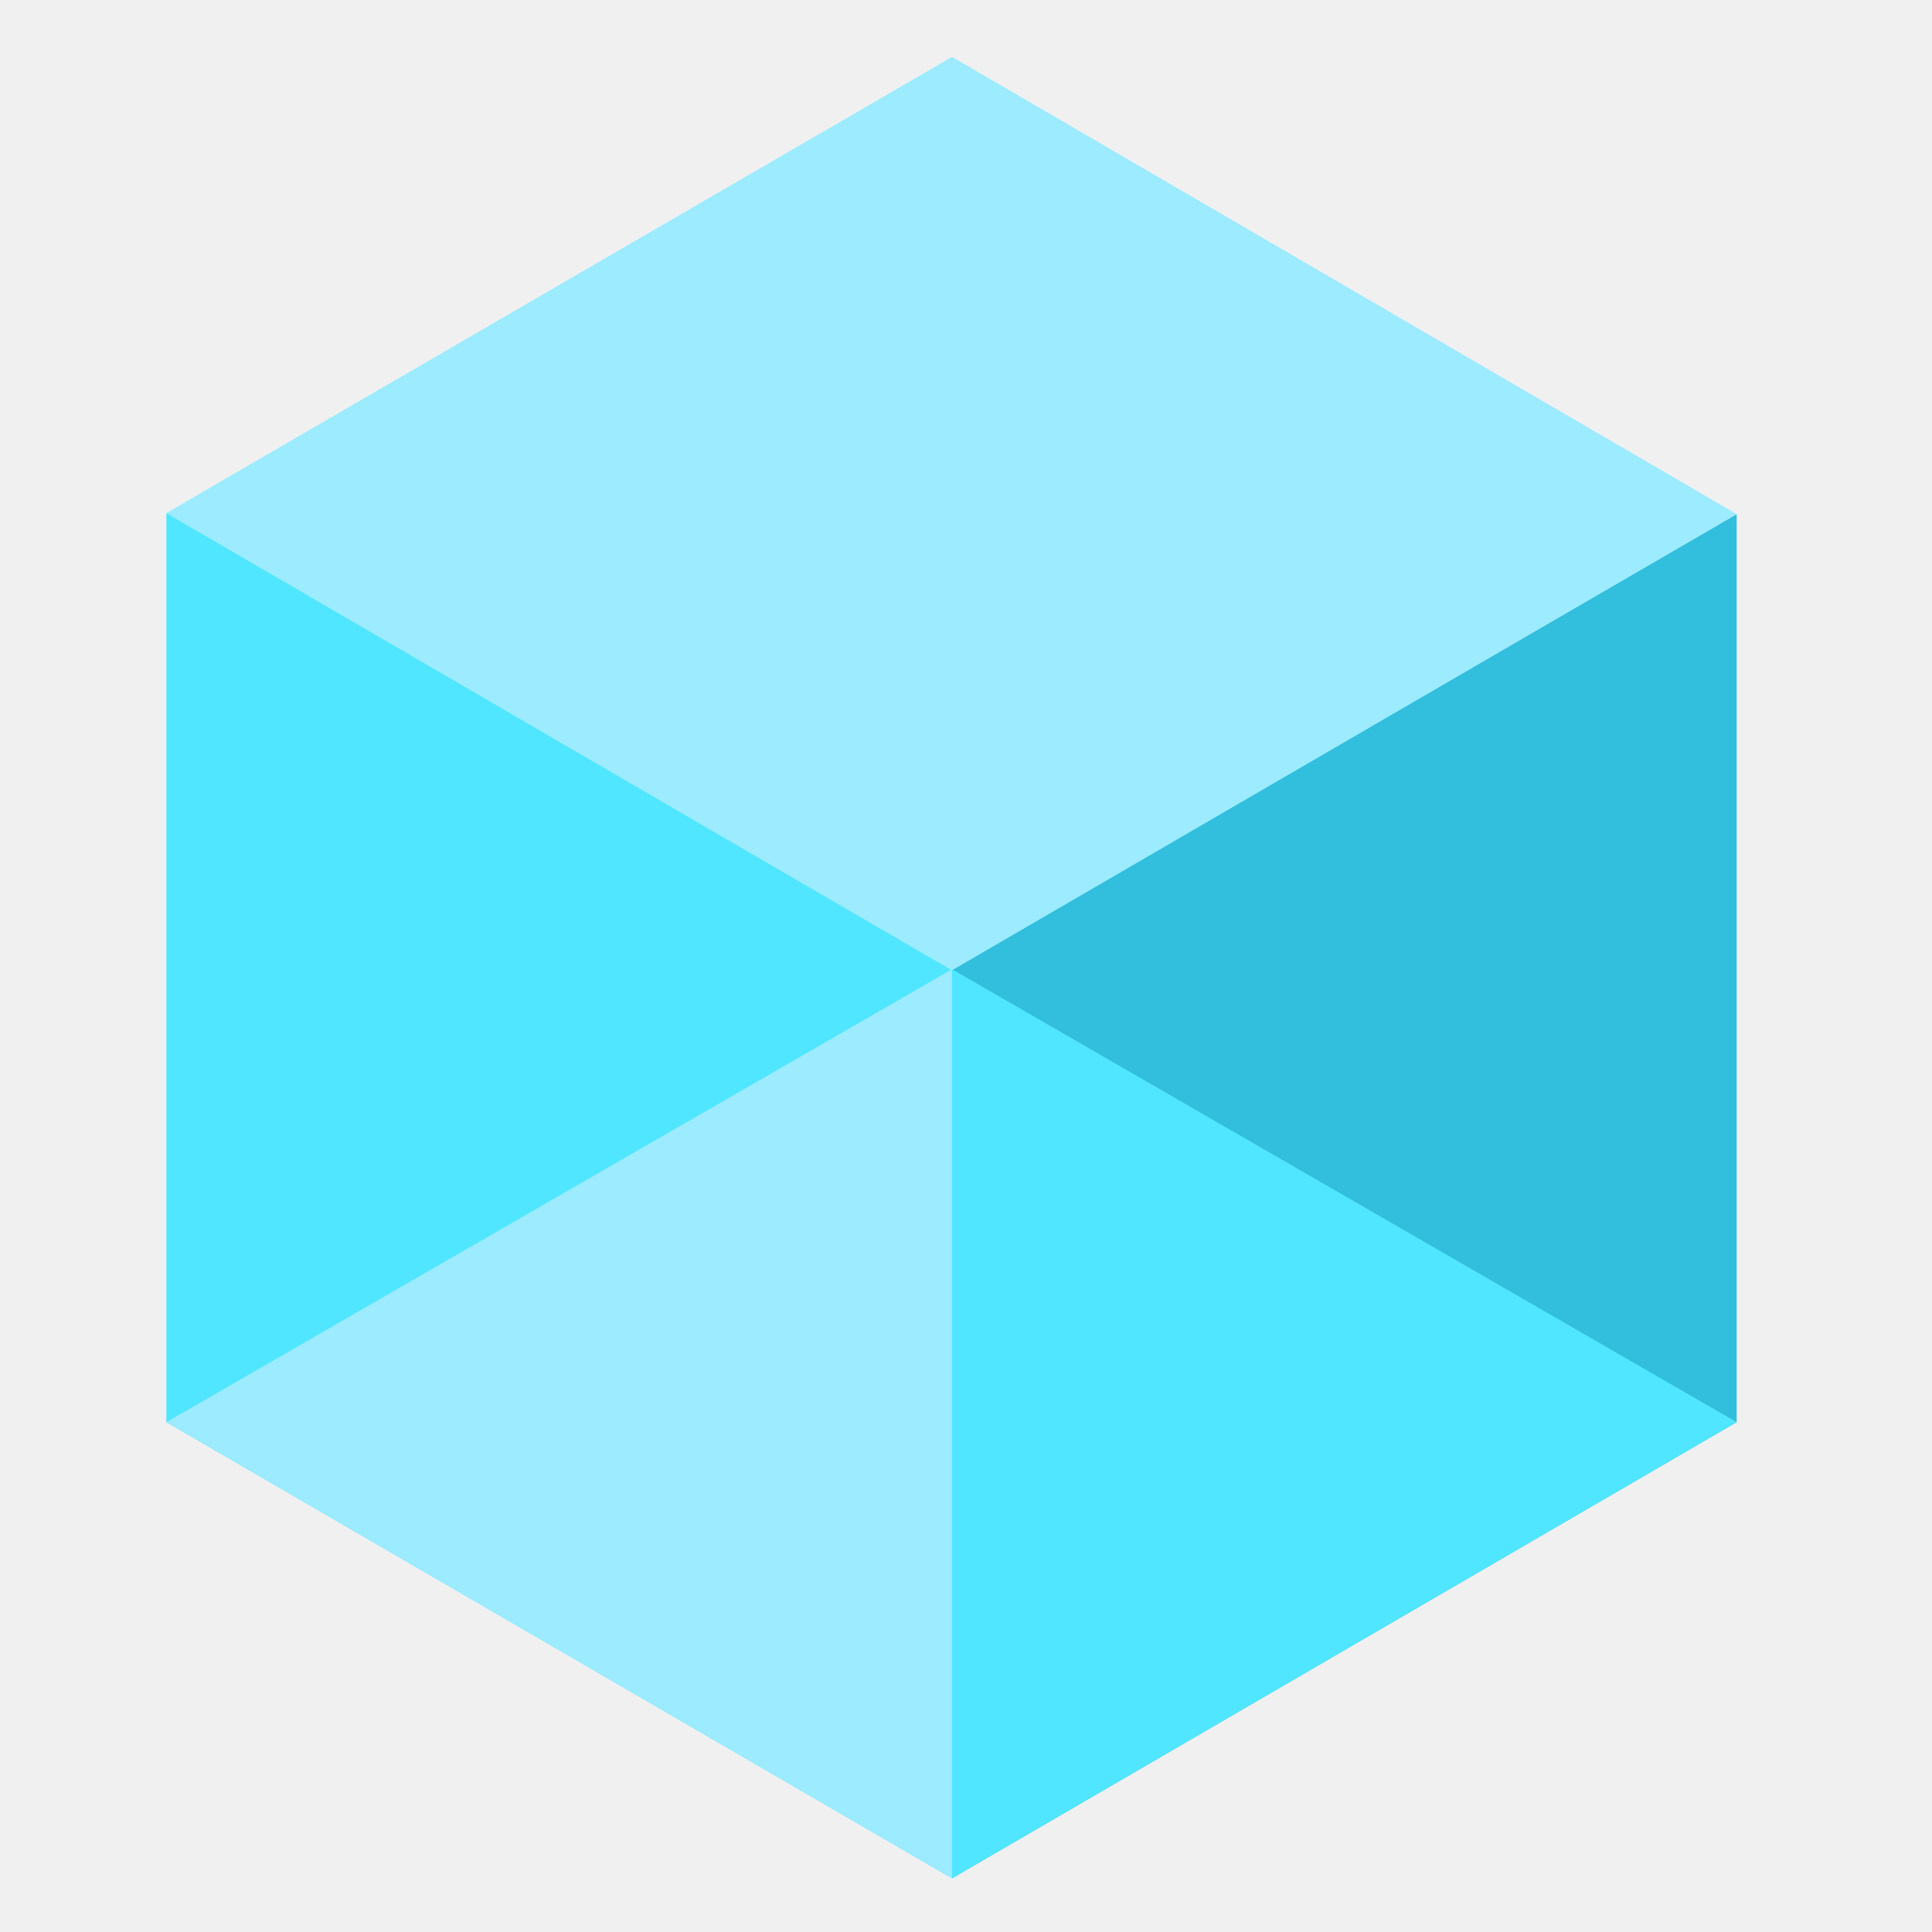
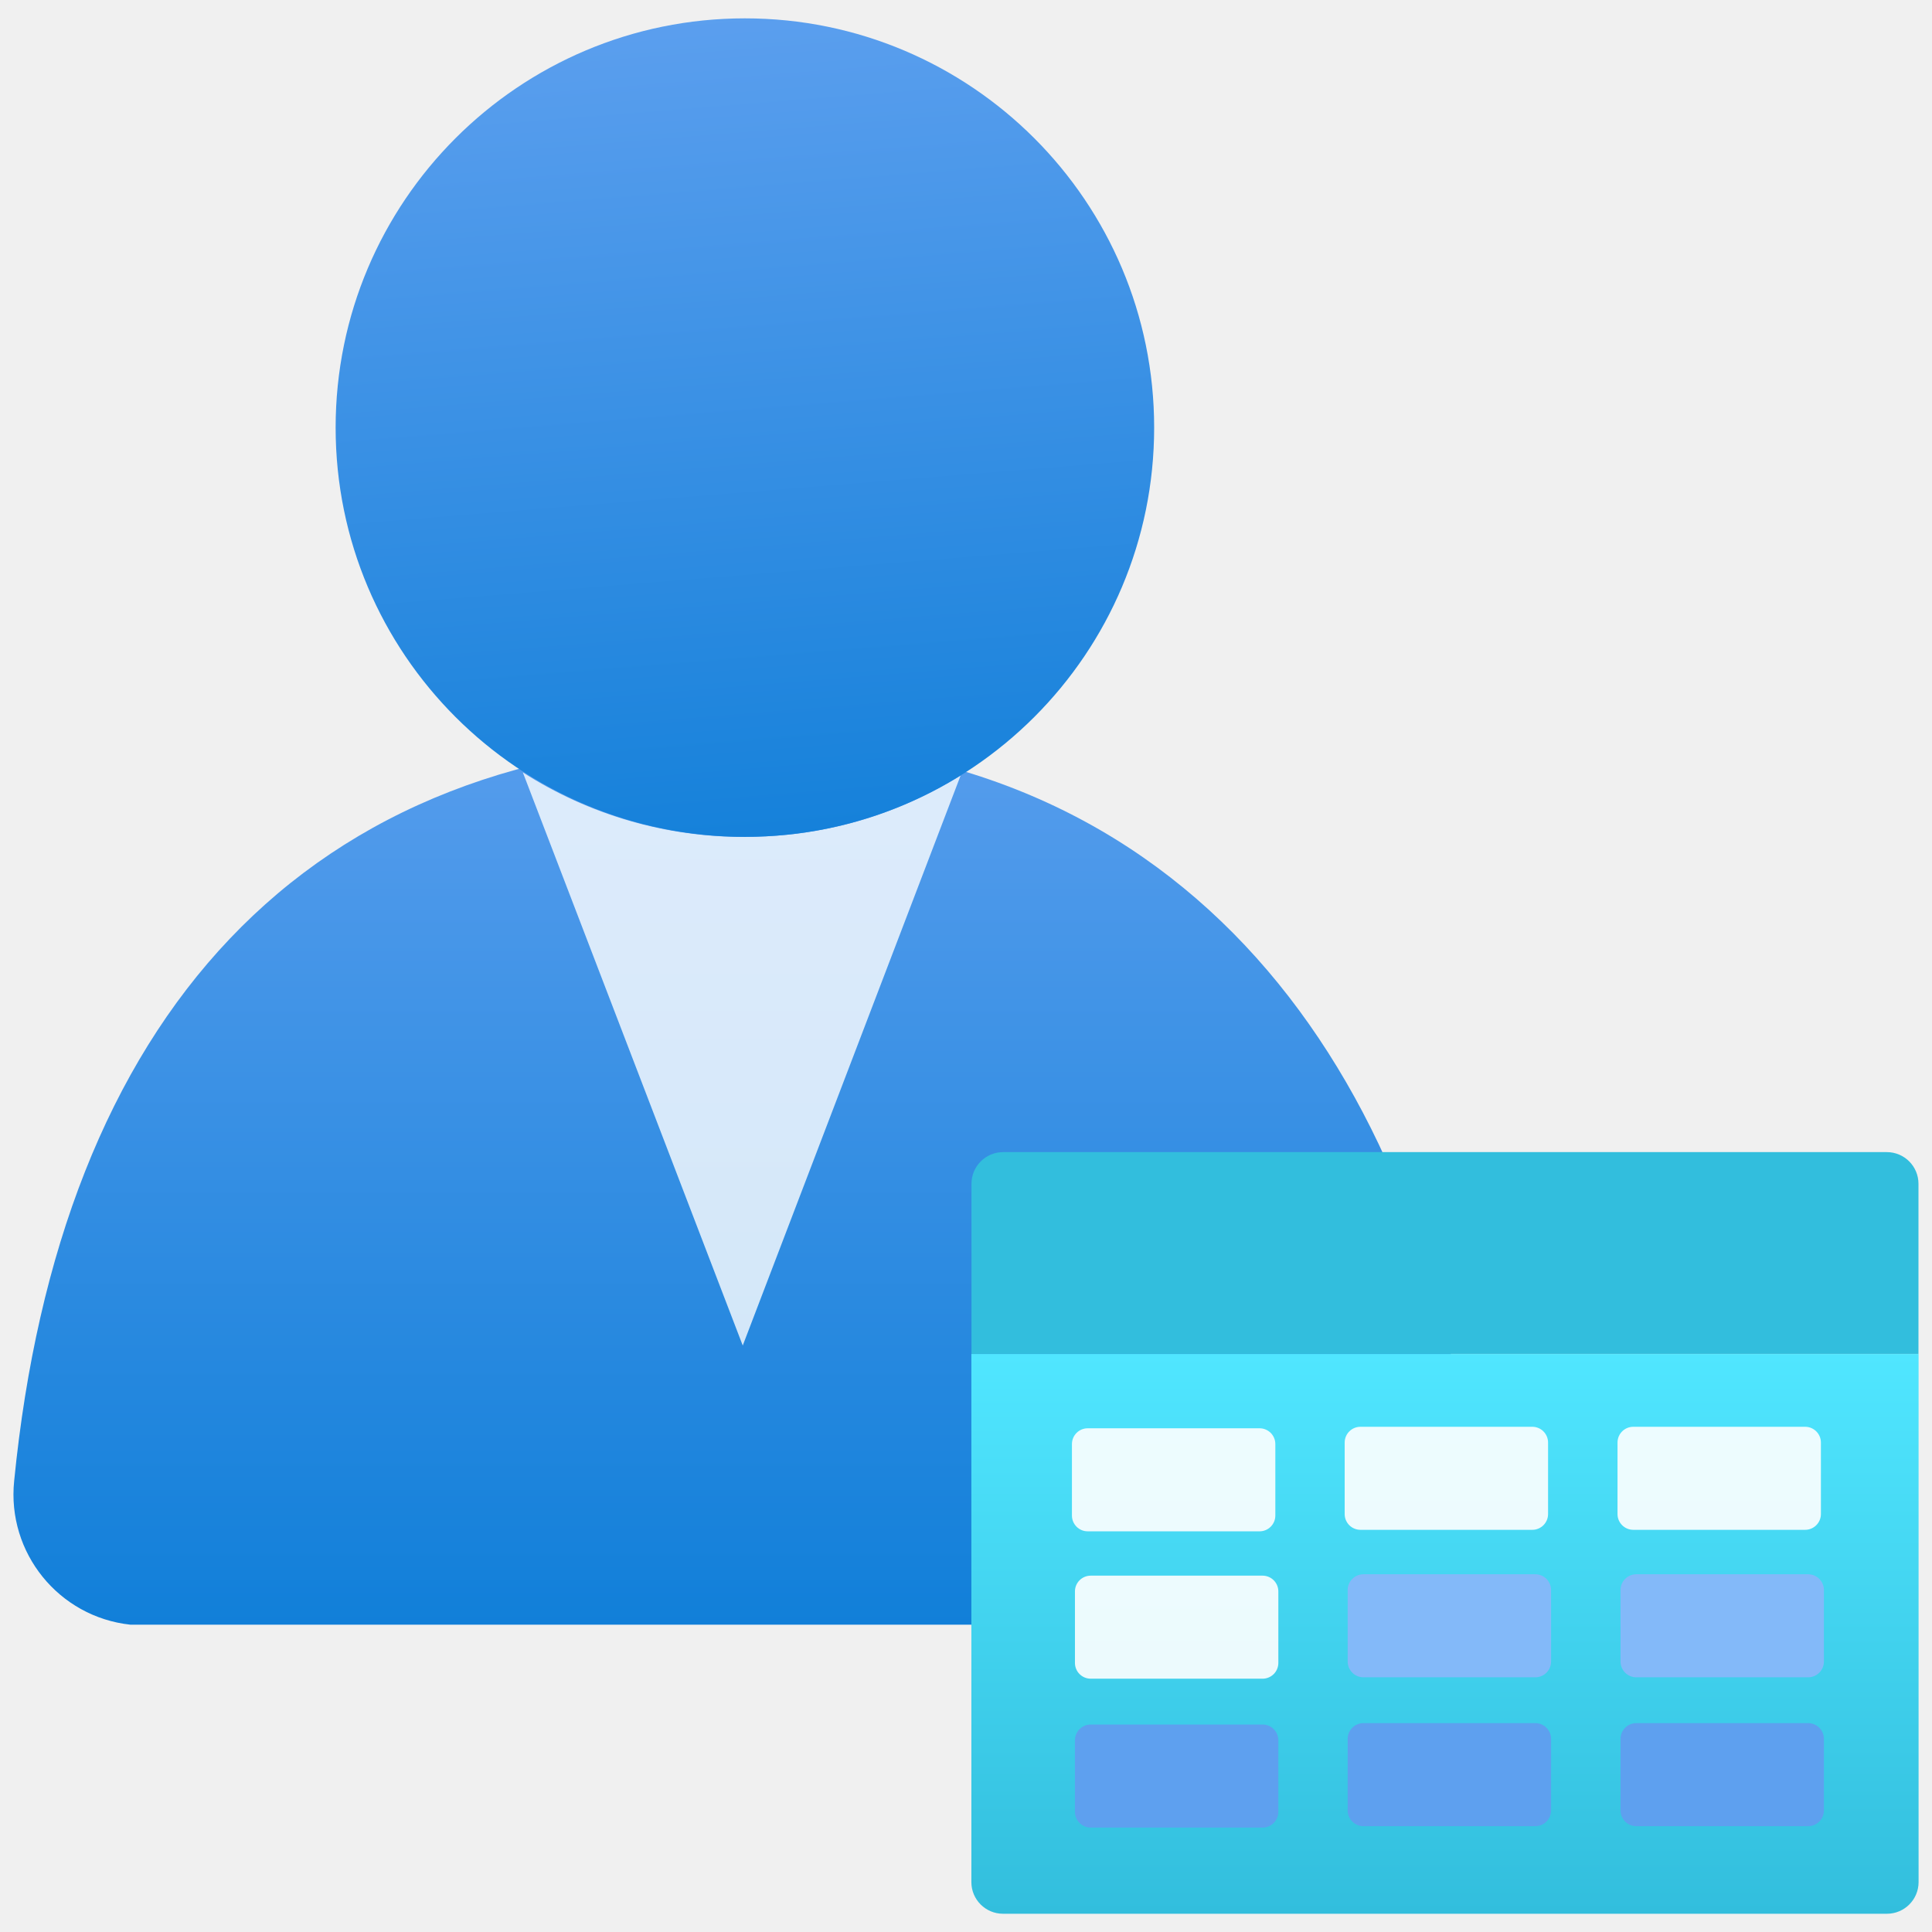
<svg xmlns="http://www.w3.org/2000/svg" viewBox="0 0 18 18" class="msportalfx-svg-placeholder" role="presentation" focusable="false">
  <g>
-     <path fill="#32bedd" d="M16.18 4.79v8.46L8.87 17.5V9.03l7.31-4.24z" />
-     <path fill="#9cebff" d="M16.18 4.79 8.87 9.04 1.55 4.78 8.87.53l7.31 4.26z" />
-     <path fill="#50e6ff" d="M8.87 9.04v8.46l-7.32-4.25V4.78l7.32 4.26z" />
-     <path fill="#9cebff" d="m1.55 13.25 7.32-4.22v8.47l-7.32-4.25z" />
-     <path fill="#50e6ff" d="M16.18 13.25 8.87 9.03v8.47l7.31-4.25z" />
+     <defs>
+       <linearGradient id="1718b376-b696-46e0-87e3-230101cf2cc5" x1="303.927" y1="321.276" x2="303.927" y2="309.974" gradientTransform="matrix(1 0 0 -1 -297 327.161)" gradientUnits="userSpaceOnUse">
+         <stop offset="0" stop-color="#5ea0ef" />
+         <stop offset="1" stop-color="#0078d4" />
+       </linearGradient>
+       <linearGradient id="50e1625d-2db9-4984-842c-b3fe56d4f2f1" x1="303.605" y1="327.325" x2="304.433" y2="317.068" gradientTransform="matrix(1 0 0 -1 -297 327.161)" gradientUnits="userSpaceOnUse">
+         <stop offset="0" stop-color="#5ea0ef" />
+         <stop offset="1" stop-color="#0078d4" />
+       </linearGradient>
+       <linearGradient id="43a5049c-aa66-42d1-8e6a-432421639310" x1="310.463" y1="309.331" x2="310.463" y2="314.546" gradientTransform="matrix(1 0 0 -1 -297 327.161)" gradientUnits="userSpaceOnUse">
+         <stop offset="0" stop-color="#32bedd" />
+         <stop offset="1" stop-color="#50e6ff" />
+       </linearGradient>
+     </defs>
+     <path d="M12.516 15.147a1.193 1.193 0 0 0 1.212-1.153v-.197C13.245 9.994 11.078 6.9 6.939 6.9S.555 9.521.132 13.797a1.221 1.221 0 0 0 1.084 1.34h11.301v.01Z" fill="url(#1718b376-b696-46e0-87e3-230101cf2cc5)" />
+     <path d="M6.94 7.797a3.802 3.802 0 0 1-2.069-.601l2.049 5.34 2.03-5.311a3.77 3.77 0 0 1-2.01.571Z" opacity=".8" class="msportalfx-svg-c01" />
+     <circle cx="6.94" cy="3.984" r="3.813" fill="url(#50e1625d-2db9-4984-842c-b3fe56d4f2f1)" />
+     <path d="M9.05 12.615h8.825v4.92a.295.295 0 0 1-.295.295H9.345a.295.295 0 0 1-.295-.295v-4.92Z" fill="url(#43a5049c-aa66-42d1-8e6a-432421639310)" />
+     <path d="M9.347 10.734h8.232c.163 0 .295.132.295.295v1.585H9.051v-1.585c0-.163.132-.295.295-.295h.002Z" fill="#32bedd" />
+     <rect x="9.987" y="13.307" width="1.895" height=".96" rx=".147" ry=".147" opacity=".9" class="msportalfx-svg-c01" />
+     <rect x="12.528" y="13.293" width="1.895" height=".96" rx=".147" ry=".147" opacity=".9" class="msportalfx-svg-c01" />
+     <rect x="15.07" y="13.293" width="1.895" height=".96" rx=".147" ry=".147" opacity=".9" class="msportalfx-svg-c01" />
+     <rect x="10.015" y="14.68" width="1.895" height=".96" rx=".147" ry=".147" opacity=".9" class="msportalfx-svg-c01" />
+     <rect x="12.556" y="14.667" width="1.895" height=".96" rx=".147" ry=".147" fill="#83b9f9" />
+     <rect x="15.098" y="14.667" width="1.895" height=".96" rx=".147" ry=".147" fill="#83b9f9" />
+     <rect x="10.015" y="16.067" width="1.895" height=".96" rx=".147" ry=".147" fill="#5ea0ef" />
+     <rect x="12.556" y="16.054" width="1.895" height=".96" rx=".147" ry=".147" fill="#5ea0ef" />
+     <rect x="15.098" y="16.054" width="1.895" height=".96" rx=".147" ry=".147" fill="#5ea0ef" />
  </g>
  <style>.msportalfx-svg-c01{fill:#fff}.msportalfx-svg-c02{fill:#e5e5e5}.msportalfx-svg-c03{fill:#a0a1a2}.msportalfx-svg-c04{fill:#7a7a7a}.msportalfx-svg-c05{fill:#3e3e3e}.msportalfx-svg-c06{fill:#1e1e1e}.msportalfx-svg-c07{fill:#0f0f0f}.msportalfx-svg-c08{fill:#ba141a}.msportalfx-svg-c09{fill:#dd5900}.msportalfx-svg-c10{fill:#ff8c00}.msportalfx-svg-c11{fill:#fcd116}.msportalfx-svg-c12{fill:#fee087}.msportalfx-svg-c13{fill:#b8d432}.msportalfx-svg-c14,.msportalfx-svg-c32{fill:#57a300}.msportalfx-svg-c15{fill:#59b4d9}.msportalfx-svg-c16{fill:#3999c6}.msportalfx-svg-c17{fill:#804998}.msportalfx-svg-c18{fill:#ec008c}.msportalfx-svg-c19{fill:#0072c6}.msportalfx-svg-c20{fill:#68217a}.msportalfx-svg-c21{fill:#00188f}.msportalfx-svg-c22{fill:#e81123}.fxs-mode-light .msportalfx-svg-c22{fill:#a4262c}.msportalfx-svg-c23{fill:#cae3f3}.msportalfx-svg-c24{fill:#59aed3}.msportalfx-svg-c25{fill:#4c3b12}.msportalfx-svg-c26{fill:#be9555}.msportalfx-svg-c27{fill:#4f4d52}.msportalfx-svg-c28{fill:#ef6f59}.msportalfx-svg-c29{fill:#f7cb64}.msportalfx-svg-c30{fill:#fdd8db}.msportalfx-svg-c31{fill:#f6ffec}.msportalfx-svg-c33{fill:#8a2da5}.msportalfx-svg-c34{fill:#e00b1c}.msportalfx-svg-c35{fill:#015cda}.msportalfx-svg-c36{fill:#5db300}.msportalfx-svg-c97{fill:#ffb900}.msportalfx-svg-c98{fill:#00a4ef}.msportalfx-svg-c99{fill:#f25022}.msportalfx-inverted-theme .msportalfx-svg-c05,.fxs-theme-dark .msportalfx-svg-c05{fill:#777}.msportalfx-inverted-theme .msportalfx-svg-c07,.fxs-theme-dark .msportalfx-svg-c07{fill:#f2f2f2}.msportalfx-svg-palette-white{fill:#fff}.msportalfx-svg-palette-blue{fill:#015cda}.msportalfx-svg-palette-black{fill:#1e1e1e}.msportalfx-svg-palette-green{fill:#57a300}.msportalfx-svg-palette-gray{fill:#a0a1a2}.msportalfx-svg-palette-inherit{fill:inherit}.msportalfx-svg-badge{position:absolute;left:0;bottom:0;min-height:10px;min-width:10px}.fxc-menu-icon&gt;.msportalfx-svg-badge{left:-2px;bottom:-2px;min-height:8px;min-width:8px}.msportalfx-svg-disabled{filter:grayscale(100%)}.msportalfx-svg-loading-square{animation:ProgressFlagAnimation 1.45s infinite ease-in-out;transform-origin:50%}.msportalfx-svg-loading-square:nth-child(1){animation-delay:0s}.msportalfx-svg-loading-square:nth-child(2){animation-delay:.2s}.msportalfx-svg-loading-square:nth-child(3){animation-delay:.4s}@keyframes ProgressFlagAnimation{0%{transform:scale(1);opacity:.3}36.1%{transform:scale(1.06);opacity:1}50%{transform:scale(1.06);opacity:1}86.1%{transform:scale(1);opacity:.3}}.msportalfx-svg-flip-horizontal&gt;svg,svg.msportalfx-svg-flip-horizontal{transform:scaleX(-1)}.msportalfx-svg-fabric-rotate360{animation:ImageRotation 1.3s cubic-bezier(.53,.21,.29,.67) infinite}@keyframes ImageRotation{0%{transform:rotate(-45deg)}100%{transform:rotate(315deg)}}.fxs-svg-number .msportalfx-font-bold{font-size:10px;fill:#0065ad}.fxs-svg-number .fxs-svg-circle{stroke-width:0%;fill:#0078d4}.fxs-svg-number .fxs-svg-text{fill:#fff;font-size:10px}.fxs-svg-number.msportalfx-svg-disabled{filter:grayscale(0%)}.fxs-svg-number.msportalfx-svg-disabled .fxs-svg-circle{fill:#fff;stroke-width:1px;stroke:#949494}.fxs-svg-number.msportalfx-svg-disabled .fxs-svg-text{fill:#949494}.fxs-theme-dark .fxs-svg-number .fxs-svg-text{fill:#0f0f0f}.fxs-theme-dark .fxs-svg-number .fxs-svg-circle{stroke-width:0%;fill:#0078d4}.fxs-theme-dark .fxs-svg-number.msportalfx-svg-disabled .fxs-svg-circle{fill:#0f0f0f;stroke-width:1px;stroke:#949494}.fxs-theme-dark .fxs-svg-number.msportalfx-svg-disabled .fxs-svg-text{fill:#949494}</style>
</svg>
